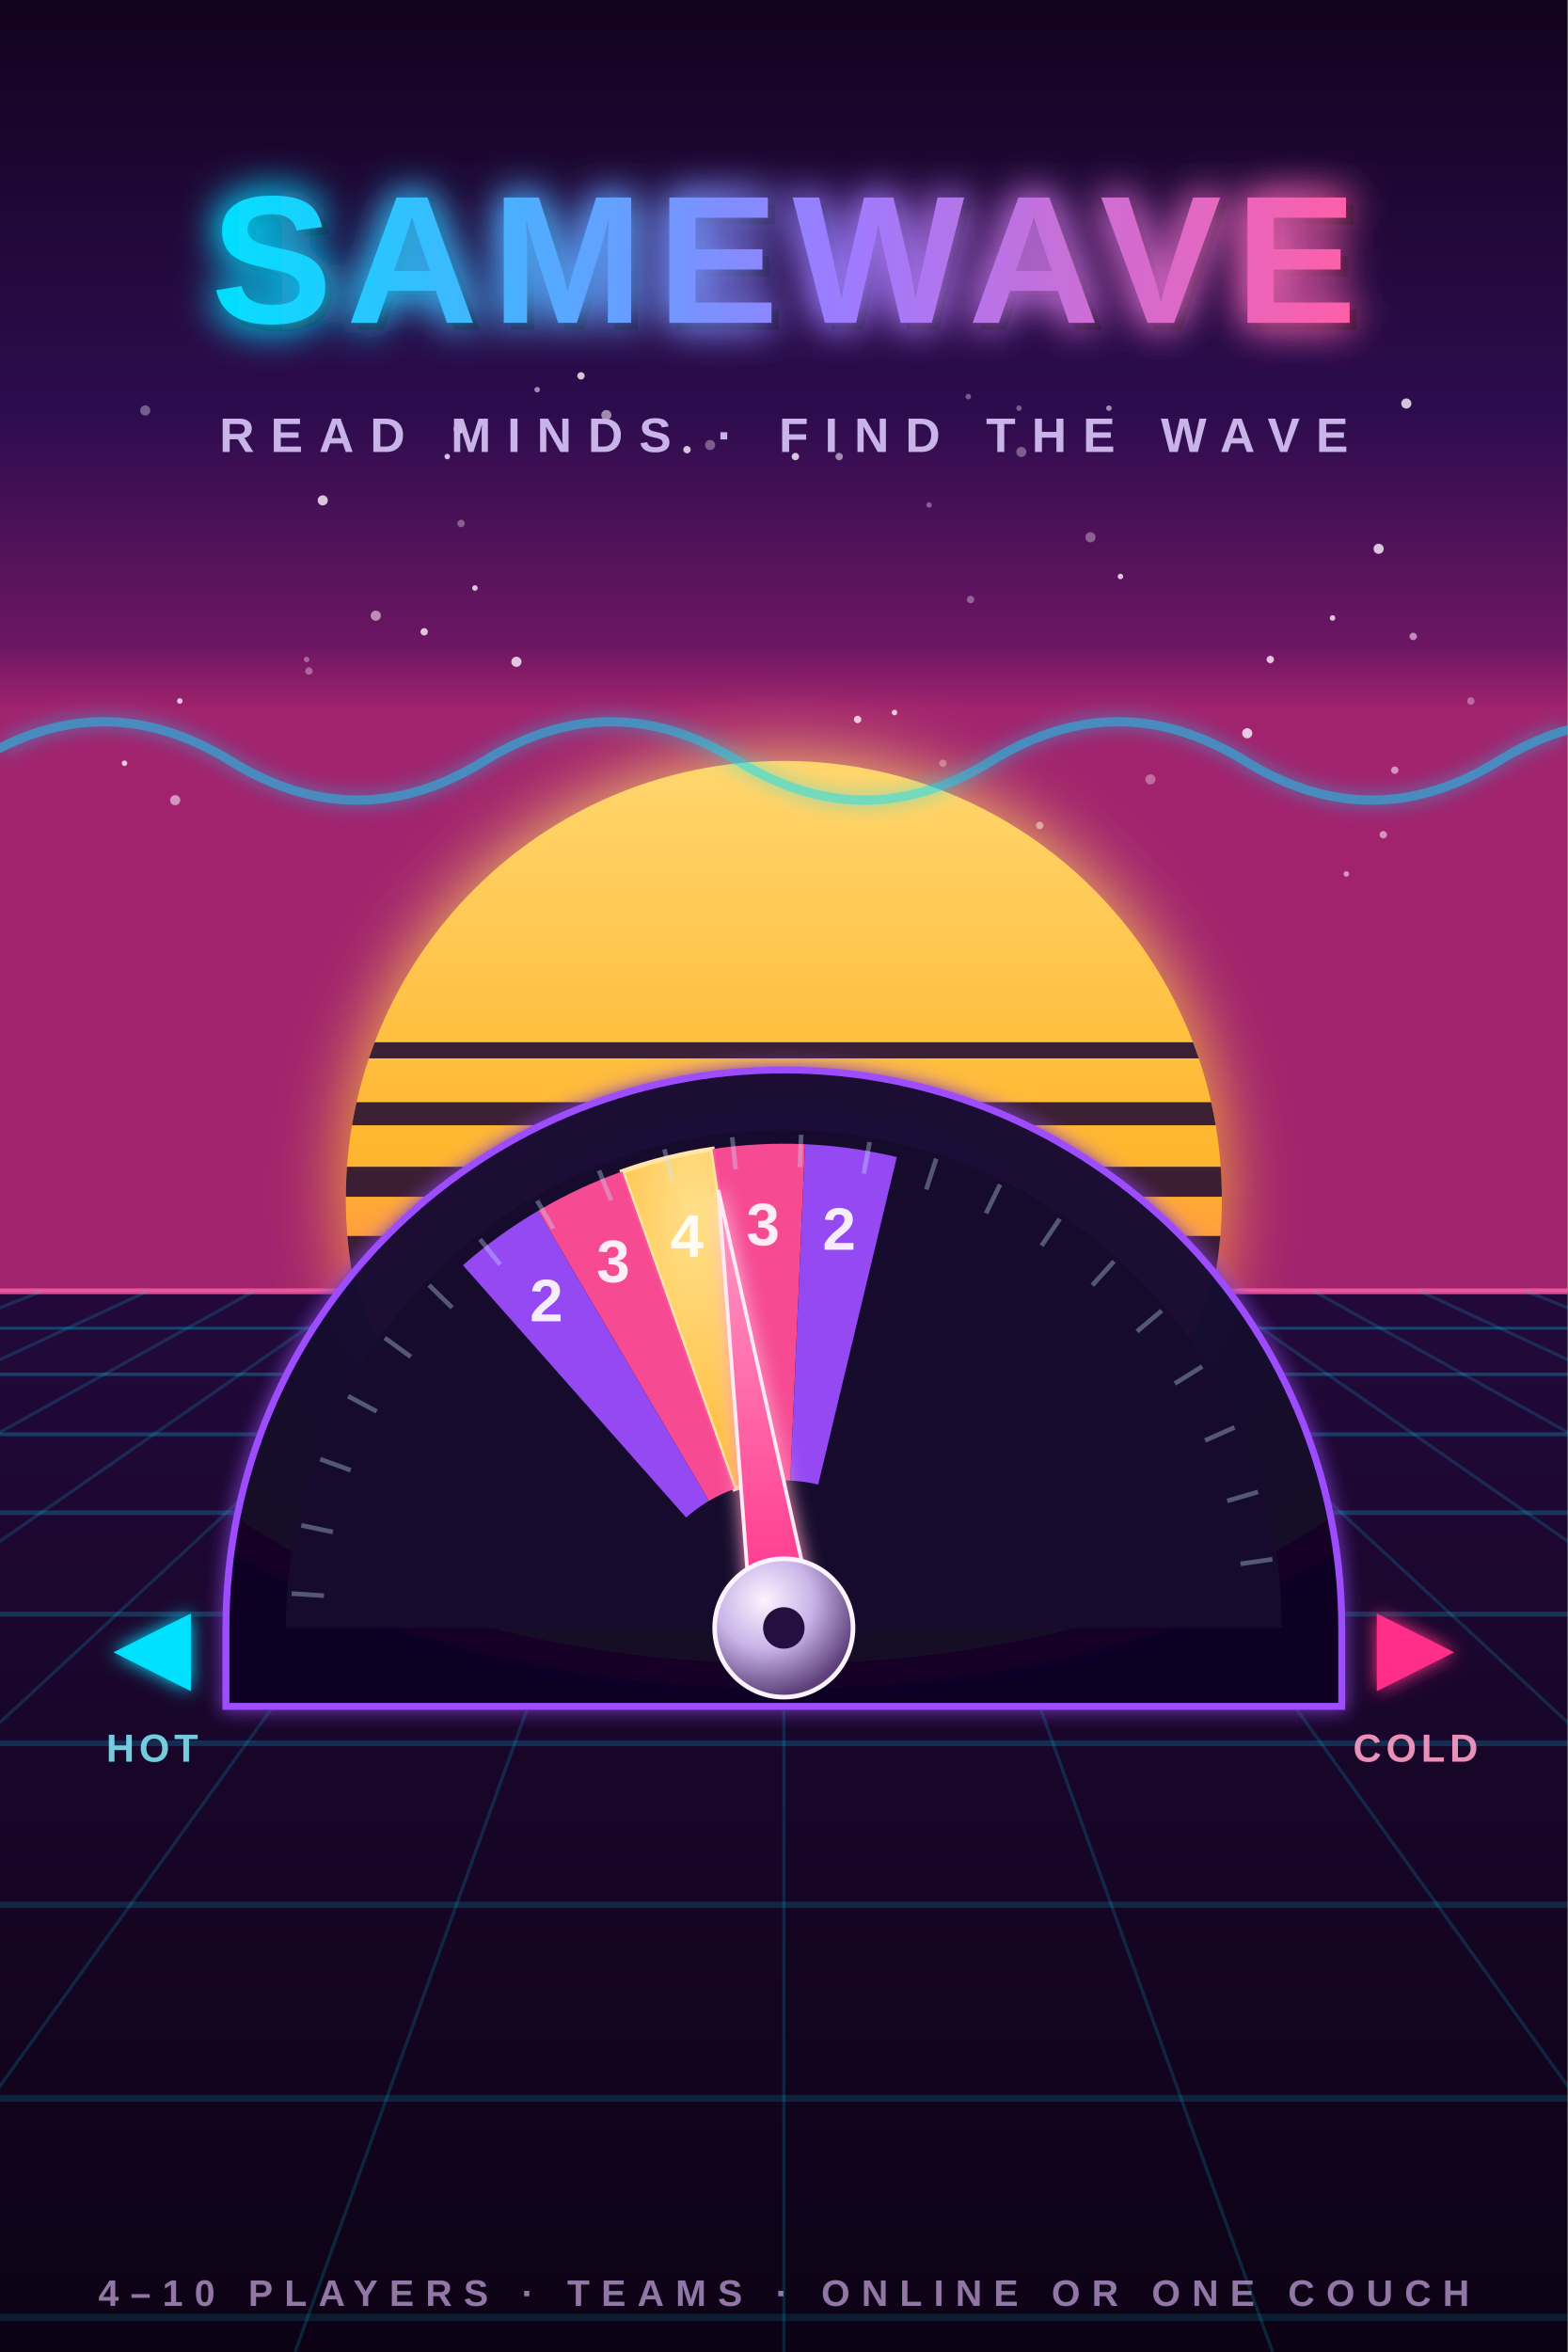
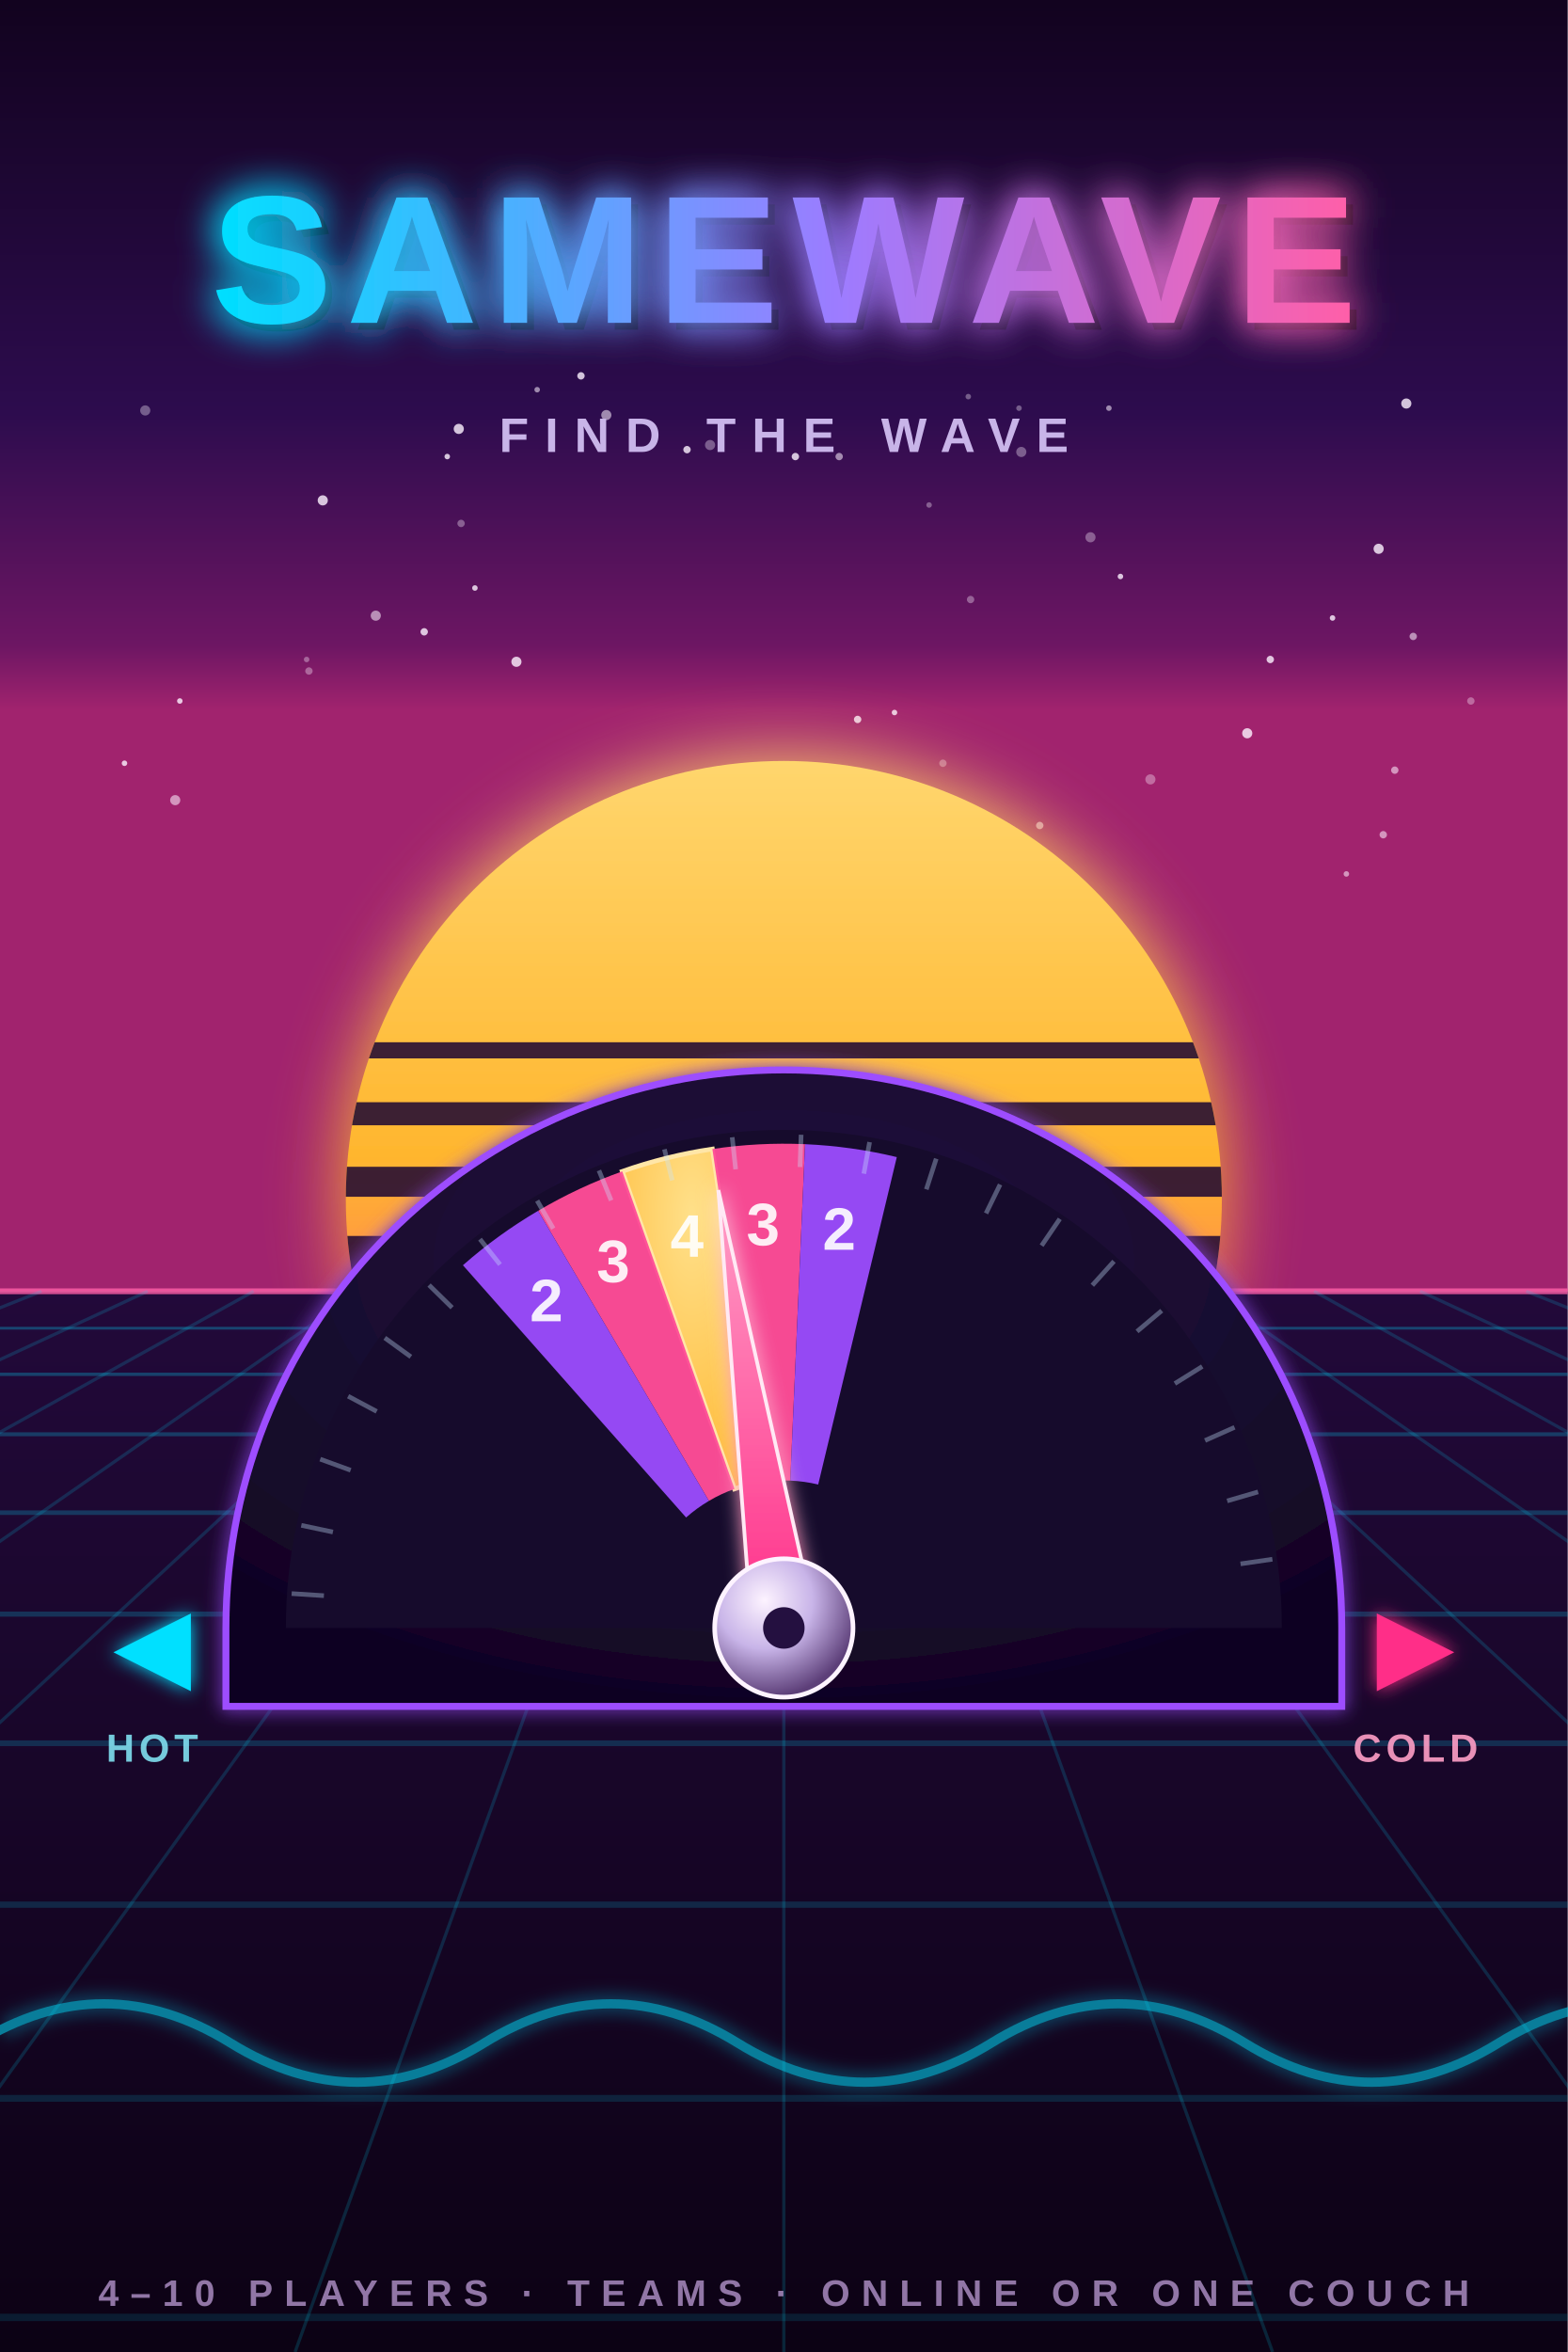
<svg xmlns="http://www.w3.org/2000/svg" viewBox="0 0 680 1020" width="400" height="600">
  <defs>
    <linearGradient id="sky" x1="0" y1="0" x2="0" y2="1">
      <stop offset="0" stop-color="#12031f" />
      <stop offset="0.32" stop-color="#2d0c4e" />
      <stop offset="0.5" stop-color="#6d1663" />
      <stop offset="0.55" stop-color="#a1236e" />
    </linearGradient>
    <linearGradient id="floor" x1="0" y1="0" x2="0" y2="1">
      <stop offset="0" stop-color="#22093a" />
      <stop offset="1" stop-color="#0c0214" />
    </linearGradient>
    <linearGradient id="sunGrad" x1="0" y1="0" x2="0" y2="1">
      <stop offset="0" stop-color="#ffd66e" />
      <stop offset="0.45" stop-color="#ffb62e" />
      <stop offset="1" stop-color="#ff2e88" />
    </linearGradient>
    <linearGradient id="titleGrad" x1="0" y1="0" x2="1" y2="0">
      <stop offset="0" stop-color="#00e0ff" />
      <stop offset="0.55" stop-color="#9d7bff" />
      <stop offset="1" stop-color="#ff5fa8" />
    </linearGradient>
    <radialGradient id="wedge4" cx="50%" cy="20%" r="90%">
      <stop offset="0" stop-color="#ffe08a" />
      <stop offset="1" stop-color="#ffb62e" />
    </radialGradient>
    <radialGradient id="panelShade" cx="50%" cy="30%" r="80%">
      <stop offset="0" stop-color="#241040" />
      <stop offset="1" stop-color="#0e0420" />
    </radialGradient>
    <radialGradient id="hubShine" cx="36%" cy="30%" r="70%">
      <stop offset="0" stop-color="#fdf3ff" />
      <stop offset="0.5" stop-color="#c8b4e8" />
      <stop offset="1" stop-color="#5d3f79" />
    </radialGradient>
    <linearGradient id="needleGrad" x1="0" y1="0" x2="0" y2="1">
      <stop offset="0" stop-color="#ff9ec7" />
      <stop offset="1" stop-color="#ff2e88" />
    </linearGradient>
    <filter id="titleGlow" x="-30%" y="-60%" width="160%" height="220%">
      <feGaussianBlur in="SourceGraphic" stdDeviation="9" result="blur" />
      <feMerge>
        <feMergeNode in="blur" />
        <feMergeNode in="blur" />
        <feMergeNode in="SourceGraphic" />
      </feMerge>
    </filter>
    <filter id="softGlow" x="-40%" y="-40%" width="180%" height="180%">
      <feGaussianBlur in="SourceGraphic" stdDeviation="4" result="blur" />
      <feMerge>
        <feMergeNode in="blur" />
        <feMergeNode in="SourceGraphic" />
      </feMerge>
    </filter>
    <filter id="sunGlow" x="-40%" y="-40%" width="180%" height="180%">
      <feGaussianBlur in="SourceGraphic" stdDeviation="16" result="blur" />
      <feMerge>
        <feMergeNode in="blur" />
        <feMergeNode in="SourceGraphic" />
      </feMerge>
    </filter>
    <clipPath id="skyClip">
      <rect x="0" y="0" width="680" height="560" />
    </clipPath>
    <clipPath id="sunClip">
      <circle cx="340" cy="520" r="190" />
    </clipPath>
  </defs>
  <rect width="680" height="560" fill="url(#sky)" />
  <rect y="560" width="680" height="460" fill="url(#floor)" />
  <circle cx="345" cy="198" r="1.6" fill="#fdf3ff" opacity="0.8" />
  <circle cx="63" cy="178" r="2.2" fill="#fdf3ff" opacity="0.35" />
  <circle cx="388" cy="309" r="1.2" fill="#fdf3ff" opacity="0.8" />
  <circle cx="233" cy="169" r="1.2" fill="#fdf3ff" opacity="0.55" />
  <circle cx="442" cy="177" r="1.2" fill="#fdf3ff" opacity="0.35" />
  <circle cx="578" cy="268" r="1.2" fill="#fdf3ff" opacity="0.8" />
  <circle cx="140" cy="217" r="2.2" fill="#fdf3ff" opacity="0.8" />
  <circle cx="610" cy="175" r="2.2" fill="#fdf3ff" opacity="0.8" />
  <circle cx="420" cy="172" r="1.2" fill="#fdf3ff" opacity="0.35" />
  <circle cx="584" cy="379" r="1.2" fill="#fdf3ff" opacity="0.55" />
  <circle cx="443" cy="196" r="2.2" fill="#fdf3ff" opacity="0.35" />
  <circle cx="598" cy="238" r="2.2" fill="#fdf3ff" opacity="0.8" />
  <circle cx="199" cy="186" r="2.2" fill="#fdf3ff" opacity="0.8" />
  <circle cx="206" cy="255" r="1.2" fill="#fdf3ff" opacity="0.8" />
  <circle cx="78" cy="304" r="1.2" fill="#fdf3ff" opacity="0.8" />
  <circle cx="224" cy="287" r="2.2" fill="#fdf3ff" opacity="0.8" />
  <circle cx="451" cy="358" r="1.6" fill="#fdf3ff" opacity="0.55" />
  <circle cx="613" cy="276" r="1.6" fill="#fdf3ff" opacity="0.55" />
  <circle cx="268" cy="363" r="1.2" fill="#fdf3ff" opacity="0.8" />
  <circle cx="263" cy="180" r="2.2" fill="#fdf3ff" opacity="0.55" />
  <circle cx="551" cy="286" r="1.6" fill="#fdf3ff" opacity="0.8" />
  <circle cx="473" cy="233" r="2.2" fill="#fdf3ff" opacity="0.35" />
  <circle cx="134" cy="291" r="1.6" fill="#fdf3ff" opacity="0.35" />
  <circle cx="364" cy="198" r="1.6" fill="#fdf3ff" opacity="0.55" />
  <circle cx="54" cy="331" r="1.2" fill="#fdf3ff" opacity="0.8" />
  <circle cx="600" cy="362" r="1.6" fill="#fdf3ff" opacity="0.55" />
  <circle cx="372" cy="312" r="1.6" fill="#fdf3ff" opacity="0.8" />
  <circle cx="481" cy="177" r="1.2" fill="#fdf3ff" opacity="0.55" />
  <circle cx="499" cy="338" r="2.2" fill="#fdf3ff" opacity="0.35" />
  <circle cx="76" cy="347" r="2.2" fill="#fdf3ff" opacity="0.55" />
  <circle cx="605" cy="334" r="1.6" fill="#fdf3ff" opacity="0.55" />
  <circle cx="409" cy="331" r="1.6" fill="#fdf3ff" opacity="0.35" />
  <circle cx="486" cy="250" r="1.2" fill="#fdf3ff" opacity="0.8" />
  <circle cx="133" cy="286" r="1.2" fill="#fdf3ff" opacity="0.35" />
  <circle cx="308" cy="193" r="2.2" fill="#fdf3ff" opacity="0.35" />
  <circle cx="421" cy="260" r="1.6" fill="#fdf3ff" opacity="0.35" />
  <circle cx="184" cy="274" r="1.6" fill="#fdf3ff" opacity="0.8" />
  <circle cx="298" cy="195" r="1.6" fill="#fdf3ff" opacity="0.8" />
  <circle cx="299" cy="340" r="1.6" fill="#fdf3ff" opacity="0.55" />
  <circle cx="403" cy="219" r="1.2" fill="#fdf3ff" opacity="0.35" />
  <circle cx="194" cy="198" r="1.2" fill="#fdf3ff" opacity="0.8" />
  <circle cx="252" cy="163" r="1.6" fill="#fdf3ff" opacity="0.8" />
  <circle cx="200" cy="227" r="1.6" fill="#fdf3ff" opacity="0.35" />
  <circle cx="163" cy="267" r="2.2" fill="#fdf3ff" opacity="0.55" />
  <circle cx="638" cy="304" r="1.6" fill="#fdf3ff" opacity="0.35" />
  <circle cx="541" cy="318" r="2.2" fill="#fdf3ff" opacity="0.8" />
  <g clip-path="url(#skyClip)">
    <circle cx="340" cy="520" r="190" fill="url(#sunGrad)" filter="url(#sunGlow)" />
    <g clip-path="url(#sunClip)">
      <rect x="120" y="452" width="440" height="7" fill="#1a0533" opacity="0.85" />
      <rect x="120" y="478" width="440" height="10" fill="#1a0533" opacity="0.85" />
      <rect x="120" y="506" width="440" height="13" fill="#1a0533" opacity="0.85" />
      <rect x="120" y="536" width="440" height="16" fill="#1a0533" opacity="0.85" />
    </g>
  </g>
  <line x1="0" y1="560" x2="680" y2="560" stroke="#ff5fa8" stroke-width="2.5" opacity="0.8" />
  <line x1="0" y1="576" x2="680" y2="576" stroke="rgba(0,224,255,0.28)" stroke-width="1.20" />
  <line x1="0" y1="596" x2="680" y2="596" stroke="rgba(0,224,255,0.26)" stroke-width="1.45" />
  <line x1="0" y1="622" x2="680" y2="622" stroke="rgba(0,224,255,0.24)" stroke-width="1.70" />
  <line x1="0" y1="656" x2="680" y2="656" stroke="rgba(0,224,255,0.22)" stroke-width="1.95" />
  <line x1="0" y1="700" x2="680" y2="700" stroke="rgba(0,224,255,0.20)" stroke-width="2.20" />
  <line x1="0" y1="756" x2="680" y2="756" stroke="rgba(0,224,255,0.18)" stroke-width="2.45" />
  <line x1="0" y1="826" x2="680" y2="826" stroke="rgba(0,224,255,0.16)" stroke-width="2.70" />
  <line x1="0" y1="910" x2="680" y2="910" stroke="rgba(0,224,255,0.14)" stroke-width="2.95" />
  <line x1="0" y1="1005" x2="680" y2="1005" stroke="rgba(0,224,255,0.12)" stroke-width="3.20" />
  <line x1="-28" y1="560" x2="-1353" y2="1020" stroke="rgba(0,224,255,0.16)" stroke-width="1.4" />
  <line x1="18" y1="560" x2="-1141" y2="1020" stroke="rgba(0,224,255,0.16)" stroke-width="1.4" />
  <line x1="64" y1="560" x2="-930" y2="1020" stroke="rgba(0,224,255,0.16)" stroke-width="1.4" />
  <line x1="110" y1="560" x2="-718" y2="1020" stroke="rgba(0,224,255,0.16)" stroke-width="1.4" />
  <line x1="156" y1="560" x2="-506" y2="1020" stroke="rgba(0,224,255,0.16)" stroke-width="1.4" />
  <line x1="202" y1="560" x2="-295" y2="1020" stroke="rgba(0,224,255,0.16)" stroke-width="1.4" />
  <line x1="248" y1="560" x2="-83" y2="1020" stroke="rgba(0,224,255,0.16)" stroke-width="1.4" />
  <line x1="294" y1="560" x2="128" y2="1020" stroke="rgba(0,224,255,0.16)" stroke-width="1.4" />
  <line x1="340" y1="560" x2="340" y2="1020" stroke="rgba(0,224,255,0.16)" stroke-width="1.4" />
  <line x1="386" y1="560" x2="552" y2="1020" stroke="rgba(0,224,255,0.16)" stroke-width="1.4" />
  <line x1="432" y1="560" x2="763" y2="1020" stroke="rgba(0,224,255,0.16)" stroke-width="1.4" />
  <line x1="478" y1="560" x2="975" y2="1020" stroke="rgba(0,224,255,0.16)" stroke-width="1.4" />
  <line x1="524" y1="560" x2="1186" y2="1020" stroke="rgba(0,224,255,0.16)" stroke-width="1.4" />
  <line x1="570" y1="560" x2="1398" y2="1020" stroke="rgba(0,224,255,0.16)" stroke-width="1.4" />
  <line x1="616" y1="560" x2="1610" y2="1020" stroke="rgba(0,224,255,0.16)" stroke-width="1.4" />
  <line x1="662" y1="560" x2="1821" y2="1020" stroke="rgba(0,224,255,0.16)" stroke-width="1.4" />
  <line x1="708" y1="560" x2="2033" y2="1020" stroke="rgba(0,224,255,0.16)" stroke-width="1.4" />
-   <path d="M -10 330 Q 45 296 100 330 T 210 330 T 320 330 T 430 330 T 540 330 T 650 330 T 760 330" fill="none" stroke="#00e0ff" stroke-width="4" opacity="0.55" filter="url(#softGlow)" />
+   <path d="M -10 886 Q 45 852 100 886 T 210 886 T 320 886 T 430 886 T 540 886 T 650 886 T 760 886" fill="none" stroke="#00e0ff" stroke-width="4" opacity="0.55" filter="url(#softGlow)" />
  <g filter="url(#softGlow)">
    <path d="M 98 706 A 242 242 0 0 1 582 706 L 582 740 L 98 740 Z" fill="url(#panelShade)" stroke="#9d4dff" stroke-width="3" />
  </g>
  <path d="M 124 706 A 216 216 0 0 1 556 706 Z" fill="#160b2c" />
  <path d="M 269.9 508.0 A 210 210 0 0 1 309.0 498.3 L 330.5 642.7 A 64 64 0 0 0 318.6 645.7 Z" fill="url(#wedge4)" opacity="1.0" stroke="#ffe6a8" stroke-width="2" />
  <path d="M 233.4 525.1 A 210 210 0 0 1 269.9 508.0 L 318.6 645.7 A 64 64 0 0 0 307.5 650.9 Z" fill="#ff4d97" opacity="0.96" />
  <path d="M 309.0 498.3 A 210 210 0 0 1 349.2 496.2 L 342.8 642.1 A 64 64 0 0 0 330.5 642.7 Z" fill="#ff4d97" opacity="0.96" />
  <path d="M 200.8 548.7 A 210 210 0 0 1 233.4 525.1 L 307.5 650.9 A 64 64 0 0 0 297.6 658.1 Z" fill="#9d4dff" opacity="0.94" />
  <path d="M 349.2 496.2 A 210 210 0 0 1 389.0 501.8 L 354.9 643.8 A 64 64 0 0 0 342.8 642.1 Z" fill="#9d4dff" opacity="0.94" />
  <text x="298" y="545" text-anchor="middle" font-family="Arial Black,Arial,sans-serif" font-weight="900" font-size="26" fill="#fff" opacity="0.9">4</text>
  <text x="266" y="556" text-anchor="middle" font-family="Arial Black,Arial,sans-serif" font-weight="900" font-size="26" fill="#fff" opacity="0.9">3</text>
  <text x="331" y="540" text-anchor="middle" font-family="Arial Black,Arial,sans-serif" font-weight="900" font-size="26" fill="#fff" opacity="0.9">3</text>
  <text x="237" y="573" text-anchor="middle" font-family="Arial Black,Arial,sans-serif" font-weight="900" font-size="26" fill="#fff" opacity="0.9">2</text>
  <text x="364" y="542" text-anchor="middle" font-family="Arial Black,Arial,sans-serif" font-weight="900" font-size="26" fill="#fff" opacity="0.9">2</text>
  <line x1="551.9" y1="676.2" x2="538.1" y2="678.2" stroke="rgba(200,230,255,0.35)" stroke-width="2" />
  <line x1="545.7" y1="647.0" x2="532.3" y2="650.9" stroke="rgba(200,230,255,0.35)" stroke-width="2" />
  <line x1="535.5" y1="619.0" x2="522.7" y2="624.7" stroke="rgba(200,230,255,0.35)" stroke-width="2" />
  <line x1="521.5" y1="592.6" x2="509.6" y2="600.0" stroke="rgba(200,230,255,0.35)" stroke-width="2" />
  <line x1="503.9" y1="568.4" x2="493.2" y2="577.4" stroke="rgba(200,230,255,0.35)" stroke-width="2" />
  <line x1="483.2" y1="547.0" x2="473.8" y2="557.4" stroke="rgba(200,230,255,0.35)" stroke-width="2" />
  <line x1="459.7" y1="528.6" x2="451.8" y2="540.2" stroke="rgba(200,230,255,0.35)" stroke-width="2" />
  <line x1="433.8" y1="513.7" x2="427.7" y2="526.2" stroke="rgba(200,230,255,0.35)" stroke-width="2" />
  <line x1="406.1" y1="502.5" x2="401.8" y2="515.8" stroke="rgba(200,230,255,0.35)" stroke-width="2" />
  <line x1="377.2" y1="495.3" x2="374.7" y2="509.0" stroke="rgba(200,230,255,0.35)" stroke-width="2" />
  <line x1="347.5" y1="492.1" x2="347.0" y2="506.1" stroke="rgba(200,230,255,0.35)" stroke-width="2" />
  <line x1="317.6" y1="493.2" x2="319.1" y2="507.1" stroke="rgba(200,230,255,0.35)" stroke-width="2" />
  <line x1="288.2" y1="498.4" x2="291.6" y2="511.9" stroke="rgba(200,230,255,0.35)" stroke-width="2" />
  <line x1="259.8" y1="507.6" x2="265.1" y2="520.6" stroke="rgba(200,230,255,0.35)" stroke-width="2" />
  <line x1="233.0" y1="520.7" x2="240.0" y2="532.8" stroke="rgba(200,230,255,0.35)" stroke-width="2" />
  <line x1="208.2" y1="537.4" x2="216.9" y2="548.4" stroke="rgba(200,230,255,0.35)" stroke-width="2" />
  <line x1="186.1" y1="557.3" x2="196.1" y2="567.1" stroke="rgba(200,230,255,0.35)" stroke-width="2" />
  <line x1="166.9" y1="580.2" x2="178.2" y2="588.4" stroke="rgba(200,230,255,0.35)" stroke-width="2" />
  <line x1="151.0" y1="605.5" x2="163.4" y2="612.1" stroke="rgba(200,230,255,0.35)" stroke-width="2" />
  <line x1="138.9" y1="632.8" x2="152.1" y2="637.6" stroke="rgba(200,230,255,0.35)" stroke-width="2" />
  <line x1="130.7" y1="661.5" x2="144.4" y2="664.4" stroke="rgba(200,230,255,0.35)" stroke-width="2" />
  <line x1="126.5" y1="691.1" x2="140.5" y2="692.0" stroke="rgba(200,230,255,0.35)" stroke-width="2" />
  <polygon points="311.6,516.1 353.8,703.9 326.2,708.1" fill="url(#needleGrad)" stroke="#ffe9f4" stroke-width="1.6" filter="url(#softGlow)" />
  <circle cx="340" cy="706" r="30" fill="url(#hubShine)" stroke="#fdf3ff" stroke-width="2" />
  <circle cx="340" cy="706" r="9" fill="#241040" />
  <text x="66" y="728" text-anchor="middle" font-family="Arial Black,Arial,sans-serif" font-weight="900" font-size="44" fill="#00e0ff" filter="url(#softGlow)">◀</text>
  <text x="614" y="728" text-anchor="middle" font-family="Arial Black,Arial,sans-serif" font-weight="900" font-size="44" fill="#ff2e88" filter="url(#softGlow)">▶</text>
  <text x="66" y="764" text-anchor="middle" font-family="Arial,sans-serif" font-weight="700" font-size="17" letter-spacing="2" fill="#7fdff0" opacity="0.9">HOT</text>
  <text x="614" y="764" text-anchor="middle" font-family="Arial,sans-serif" font-weight="700" font-size="17" letter-spacing="2" fill="#ff9ec7" opacity="0.9">COLD</text>
  <text x="343" y="143" text-anchor="middle" font-family="'Arial Black',Arial,sans-serif" font-weight="900" font-size="79" letter-spacing="6" fill="rgba(0,0,0,0.5)">SAMEWAVE</text>
  <text x="340" y="140" text-anchor="middle" font-family="'Arial Black',Arial,sans-serif" font-weight="900" font-size="79" letter-spacing="6" fill="url(#titleGrad)" filter="url(#titleGlow)">SAMEWAVE</text>
-   <text x="340" y="196" text-anchor="middle" font-family="Arial,sans-serif" font-weight="700" font-size="21" letter-spacing="7" fill="#c8b4e8">READ MINDS · FIND THE WAVE</text>
+   <text x="340" y="196" text-anchor="middle" font-family="Arial,sans-serif" font-weight="700" font-size="21" letter-spacing="7" fill="#c8b4e8">FIND THE WAVE</text>
  <text x="340" y="1000" text-anchor="middle" font-family="Arial,sans-serif" font-weight="700" font-size="16" letter-spacing="5" fill="#a88bc0" opacity="0.85">4–10 PLAYERS · TEAMS · ONLINE OR ONE COUCH</text>
</svg>
